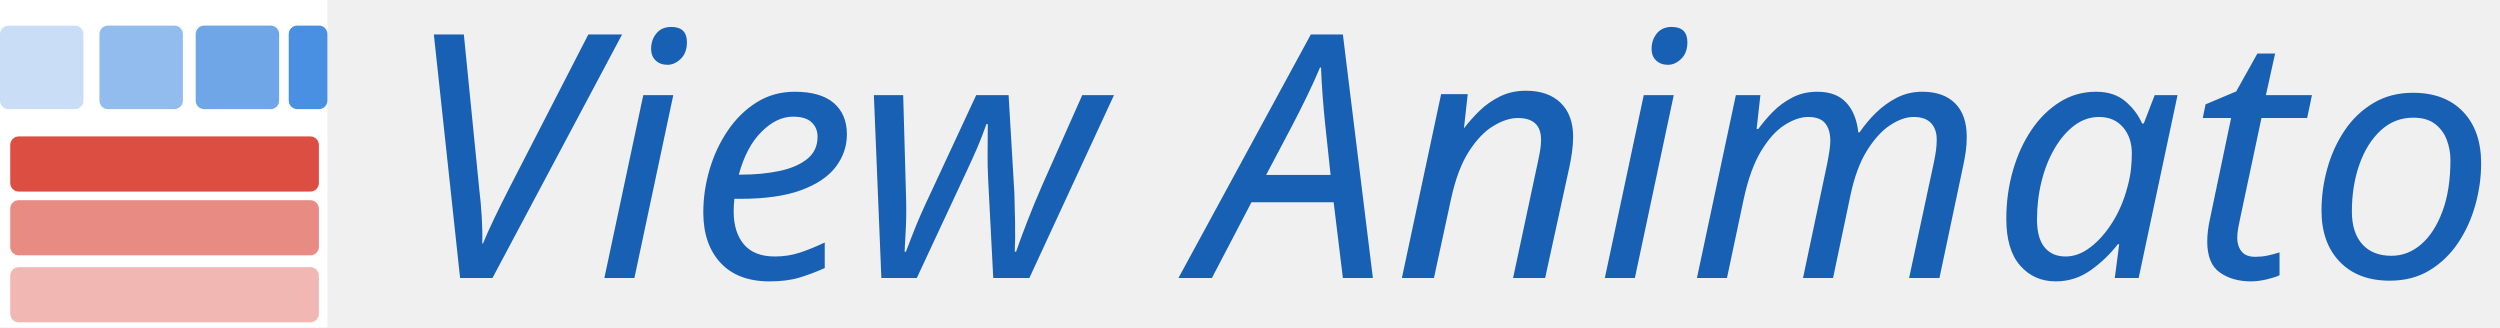
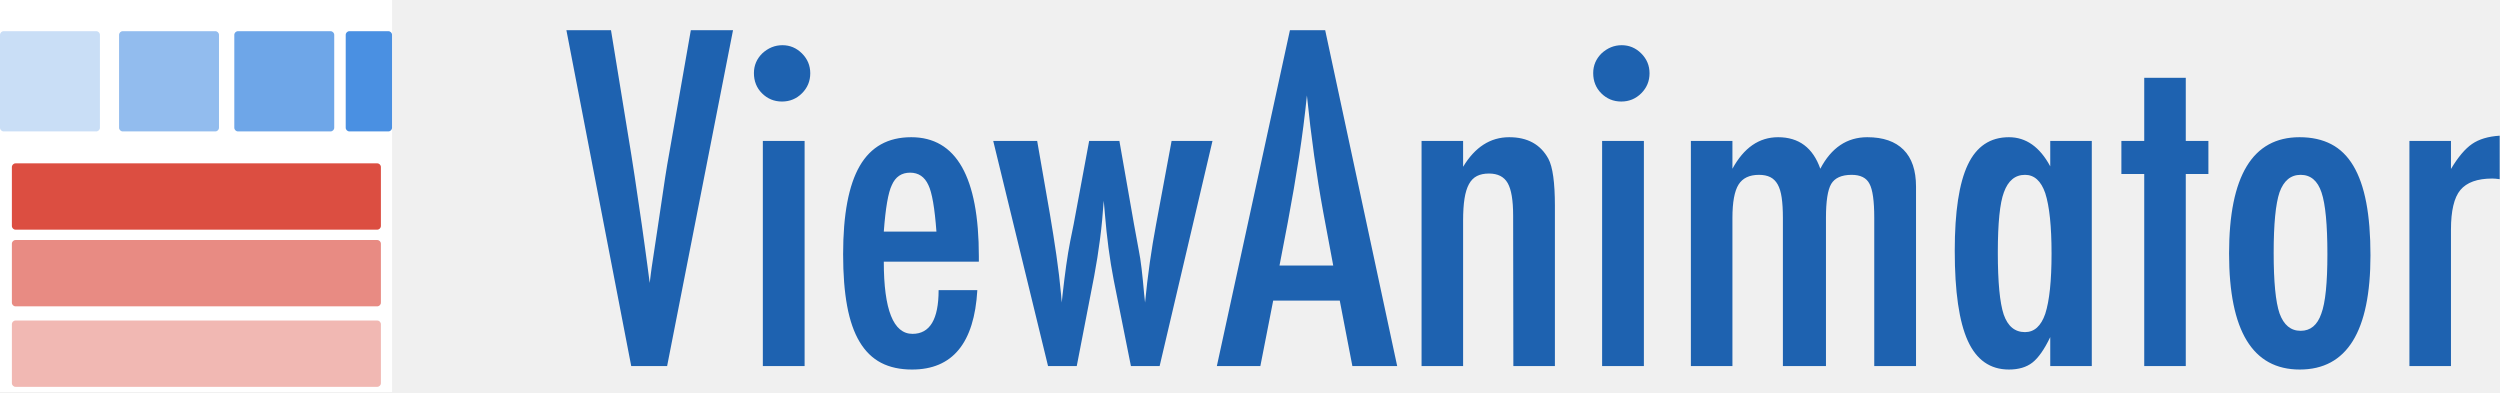
- <svg xmlns="http://www.w3.org/2000/svg" width="1466px" height="192px" viewBox="0 0 1466 192" version="1.1">
+ <svg xmlns="http://www.w3.org/2000/svg" width="3367px" height="528px" viewBox="0 0 3367 528" version="1.1">
  <defs />
  <g id="Page-1" stroke="none" stroke-width="1" fill="none" fill-rule="evenodd">
-     <g id="banner">
-       <g id="appIcon">
-         <rect id="background" fill="#FFFFFF" x="0" y="0" width="192" height="192" />
-         <g id="Table" transform="translate(6, 80)" fill="#DC4E41">
-           <rect id="cell-one" x="0" y="0" width="181" height="32.345" rx="5" />
-           <rect id="cell-two" fill-opacity="0.65" x="0" y="37.393" width="181" height="32.345" rx="5" />
-           <rect id="cell-three" fill-opacity="0.4" x="0" y="76.655" width="181" height="32.345" rx="5" />
+     <g id="banner" transform="translate(0, -97)">
+       <g id="logo" transform="translate(0, 97)" fill-rule="nonzero">
+         <rect id="background" fill="#FFFFFF" x="0" y="0" width="528" height="528" />
+         <g id="Table" transform="translate(16, 220)" fill="#DC4E41">
+           <rect id="cell-one" x="0" y="0" width="497" height="89.319" rx="5" />
+           <rect id="cell-two" fill-opacity="0.65" x="0" y="103.259" width="497" height="89.319" rx="5" />
+           <rect id="cell-three" fill-opacity="0.4" x="0" y="211.681" width="497" height="89.319" rx="5" />
        </g>
-         <g id="Collection" transform="translate(0, 15)" fill="#4A90E2">
-           <rect id="item-one" opacity="0.3" x="0" y="0" width="48.938" height="49" rx="5" />
-           <rect id="item-two" opacity="0.599" x="58.312" y="0" width="48.938" height="49" rx="5" />
-           <rect id="item-three" opacity="0.8" x="114.75" y="0" width="48.938" height="49" rx="5" />
-           <rect id="item-four" x="169.312" y="0" width="22.688" height="49" rx="5" />
+         <g id="Collection" transform="translate(0, 42)" fill="#4A90E2">
+           <rect id="item-one" opacity="0.3" x="0" y="0" width="134.578" height="135" rx="5" />
+           <rect id="item-two" opacity="0.599" x="160.359" y="0" width="134.578" height="135" rx="5" />
+           <rect id="item-three" opacity="0.8" x="315.562" y="0" width="134.578" height="135" rx="5" />
+           <rect id="item-four" x="465.609" y="0" width="62.391" height="135" rx="5" />
        </g>
      </g>
-       <text id="View-Animator" font-family="BrushScriptStd, Brush Script Std" font-size="200" font-style="italic" font-weight="400" letter-spacing="2.412" fill="#1860B3">
-         <tspan x="236" y="163">View Animator</tspan>
-       </text>
+       <path d="M762.828,137.656 L822.887,137.656 L850.133,304.648 L854.82,334.824 L864.488,400.449 C866.051,411.582 867.467,421.738 868.736,430.918 C870.006,440.098 871.129,448.398 872.105,455.82 L875.035,478.086 C875.621,473.594 876.109,469.59 876.5,466.074 C876.891,462.559 877.281,459.629 877.672,457.285 L885.582,404.844 L895.836,335.996 C896.813,329.746 897.74,323.984 898.619,318.711 C899.498,313.437 900.328,308.75 901.109,304.648 L930.406,137.656 L987.242,137.656 L898.473,590 L850.133,590 L762.828,137.656 Z M1027.392,286.777 L1083.642,286.777 L1083.642,590 L1027.392,590 L1027.392,286.777 Z M1053.759,157.871 C1063.915,157.871 1072.704,161.582 1080.126,169.004 C1087.548,176.426 1091.259,185.312 1091.259,195.664 C1091.259,206.211 1087.548,215.195 1080.126,222.617 C1072.704,230.039 1063.72,233.75 1053.173,233.75 C1042.626,233.75 1033.642,230.039 1026.22,222.617 C1018.993,215.391 1015.38,206.309 1015.38,195.371 C1015.38,185.215 1019.091,176.426 1026.513,169.004 C1034.521,161.582 1043.603,157.871 1053.759,157.871 Z M1264.124,487.754 L1316.272,487.754 C1312.171,559.043 1282.874,594.688 1228.382,594.688 C1212.171,594.688 1198.255,591.66 1186.633,585.605 C1175.012,579.551 1165.393,570.176 1157.776,557.48 C1150.159,544.785 1144.544,528.672 1140.93,509.141 C1137.317,489.609 1135.51,466.367 1135.51,439.414 C1135.51,385.898 1142.981,346.25 1157.923,320.469 C1172.864,294.687 1195.959,281.797 1227.21,281.797 C1287.952,281.797 1318.323,335.312 1318.323,442.344 L1318.323,449.375 L1190.296,449.375 C1190.296,514.219 1203.186,546.641 1228.967,546.641 C1252.405,546.641 1264.124,527.012 1264.124,487.754 Z M1261.194,408.945 C1258.85,377.109 1255.237,356.211 1250.354,346.25 C1245.276,335.117 1237.073,329.551 1225.745,329.551 C1214.221,329.551 1206.018,335.117 1201.135,346.25 C1196.253,356.211 1192.639,377.109 1190.296,408.945 L1261.194,408.945 Z M1337.672,286.777 L1396.852,286.777 L1413.844,384.336 C1417.164,403.867 1420.143,422.715 1422.779,440.879 C1425.416,459.043 1427.516,476.719 1429.078,493.906 L1429.957,504.453 L1431.129,493.32 C1432.691,479.258 1434.303,466.318 1435.963,454.502 C1437.623,442.685 1439.43,431.797 1441.383,421.836 L1446.07,398.691 L1466.871,286.777 L1507.594,286.777 L1527.223,398.691 L1533.668,433.848 C1535.035,440.488 1536.305,448.74 1537.477,458.604 C1538.648,468.467 1539.82,480.137 1540.992,493.613 L1542.164,504.453 C1545.68,468.125 1550.66,432.871 1557.105,398.691 L1577.906,286.777 L1632.984,286.777 L1561.793,590 L1523.121,590 L1499.977,474.277 C1497.242,460.215 1494.898,445.811 1492.945,431.064 C1490.992,416.318 1489.332,400.645 1487.965,384.043 C1487.77,382.09 1487.574,379.746 1487.379,377.012 C1487.184,374.277 1486.891,371.055 1486.5,367.344 C1485.328,385.117 1483.668,402.353 1481.52,419.053 C1479.371,435.752 1476.734,452.402 1473.609,469.004 L1450.172,590 L1411.5,590 L1337.672,286.777 Z M1737.294,137.656 L1784.755,137.656 L1881.728,590 L1821.376,590 L1804.384,501.816 L1714.736,501.816 L1697.451,590 L1638.857,590 L1737.294,137.656 Z M1795.595,454.648 L1782.119,382.578 C1773.134,333.554 1765.81,281.211 1760.146,225.547 C1757.411,252.695 1753.896,280.185 1749.599,308.018 C1745.302,335.85 1740.224,365.39 1734.365,396.641 L1723.232,454.648 L1795.595,454.648 Z M1914.553,286.777 L1970.51,286.777 L1970.51,321.641 C1986.526,295.078 2007.229,281.797 2032.62,281.797 C2057.229,281.797 2074.807,291.465 2085.354,310.801 C2091.214,321.738 2094.143,342.93 2094.143,374.375 L2094.143,590 L2038.186,590 L2037.893,387.266 C2037.893,366.758 2035.452,352.207 2030.569,343.613 C2025.686,335.019 2017.288,330.723 2005.374,330.723 C1998.928,330.723 1993.509,331.846 1989.114,334.092 C1984.719,336.338 1981.155,339.951 1978.421,344.932 C1975.686,349.912 1973.684,356.406 1972.415,364.414 C1971.145,372.422 1970.51,382.285 1970.51,394.004 L1970.51,590 L1914.553,590 L1914.553,286.777 Z M2157.731,286.777 L2213.981,286.777 L2213.981,590 L2157.731,590 L2157.731,286.777 Z M2184.098,157.871 C2194.254,157.871 2203.043,161.582 2210.465,169.004 C2217.887,176.426 2221.598,185.312 2221.598,195.664 C2221.598,206.211 2217.887,215.195 2210.465,222.617 C2203.043,230.039 2194.059,233.75 2183.512,233.75 C2172.965,233.75 2163.981,230.039 2156.559,222.617 C2149.332,215.391 2145.719,206.309 2145.719,195.371 C2145.719,185.215 2149.43,176.426 2156.852,169.004 C2164.859,161.582 2173.941,157.871 2184.098,157.871 Z M2277.275,286.777 L2333.232,286.777 L2333.232,324.277 C2348.662,295.957 2369.169,281.797 2394.755,281.797 C2422.685,281.797 2441.63,295.957 2451.591,324.277 C2466.435,295.957 2487.529,281.797 2514.872,281.797 C2536.162,281.797 2552.421,287.412 2563.652,298.643 C2574.882,309.873 2580.497,326.426 2580.497,348.301 L2580.497,590 L2524.247,590 L2524.247,390.488 C2524.247,367.637 2522.099,352.305 2517.802,344.492 C2513.701,336.484 2505.693,332.48 2493.779,332.48 C2480.302,332.48 2471.122,336.582 2466.24,344.785 C2461.552,352.793 2459.208,368.027 2459.208,390.488 L2459.208,590 L2401.201,590 L2401.201,390.488 C2401.201,379.746 2400.663,370.664 2399.589,363.242 C2398.515,355.82 2396.708,349.863 2394.169,345.371 C2391.63,340.879 2388.31,337.607 2384.208,335.557 C2380.107,333.506 2375.029,332.48 2368.974,332.48 C2356.083,332.48 2346.904,336.875 2341.435,345.664 C2335.966,354.453 2333.232,369.394 2333.232,390.488 L2333.232,590 L2277.275,590 L2277.275,286.777 Z M2817.229,286.777 L2817.229,590 L2761.272,590 L2761.272,551.035 C2753.264,567.637 2745.257,579.062 2737.249,585.312 C2729.241,591.563 2718.694,594.688 2705.608,594.688 C2680.413,594.688 2661.956,581.797 2650.237,556.016 C2638.518,530.234 2632.659,489.805 2632.659,434.727 C2632.659,382.187 2638.518,343.565 2650.237,318.857 C2661.956,294.15 2680.413,281.797 2705.608,281.797 C2728.655,281.797 2747.21,294.883 2761.272,321.055 L2761.272,286.777 L2817.229,286.777 Z M2690.667,437.07 C2690.667,476.914 2693.303,504.746 2698.577,520.566 C2704.046,536.387 2713.616,544.297 2727.288,544.297 C2739.788,544.297 2748.87,536.094 2754.534,519.688 C2760.198,502.109 2763.03,475.059 2763.03,438.535 C2763.03,401.816 2760.198,374.668 2754.534,357.09 C2748.87,340.684 2739.788,332.48 2727.288,332.48 C2714.007,332.48 2704.534,340.293 2698.87,355.918 C2693.401,370.371 2690.667,397.422 2690.667,437.07 Z M2887.848,201.816 L2943.805,201.816 L2943.805,286.777 L2974.274,286.777 L2974.274,331.309 L2943.805,331.309 L2943.805,590 L2887.848,590 L2887.848,331.309 L2857.086,331.309 L2857.086,286.777 L2887.848,286.777 L2887.848,201.816 Z M3192.548,440.879 C3192.548,543.418 3160.81,594.688 3097.333,594.688 C3033.857,594.688 3002.119,542.637 3002.119,438.535 C3002.119,334.042 3033.759,281.797 3097.04,281.797 C3113.447,281.797 3127.656,284.922 3139.667,291.172 C3151.679,297.422 3161.591,307.09 3169.404,320.176 C3177.216,333.262 3183.027,349.766 3186.835,369.688 C3190.644,389.609 3192.548,413.34 3192.548,440.879 Z M3134.54,439.414 C3134.54,399.57 3131.904,371.836 3126.63,356.211 C3121.357,340.391 3111.982,332.48 3098.505,332.48 C3085.224,332.48 3075.751,340.293 3070.087,355.918 C3064.814,371.543 3062.177,398.789 3062.177,437.656 C3062.177,476.524 3064.814,503.672 3070.087,519.102 C3075.751,534.727 3085.224,542.539 3098.505,542.539 C3111.787,542.539 3121.064,534.824 3126.337,519.395 C3131.806,504.941 3134.54,478.281 3134.54,439.414 Z M3245.003,286.777 L3300.96,286.777 L3300.96,324.57 C3310.53,308.555 3320.003,297.324 3329.378,290.879 C3338.753,284.434 3351.155,280.723 3366.585,279.746 L3366.585,338.34 C3362.678,337.754 3359.358,337.461 3356.624,337.461 C3336.507,337.461 3322.151,342.637 3313.557,352.988 C3305.159,363.145 3300.96,380.918 3300.96,406.309 L3300.96,590 L3245.003,590 L3245.003,286.777 Z" id="ViewAnimator" fill="#1E62B0" />
    </g>
  </g>
</svg>
